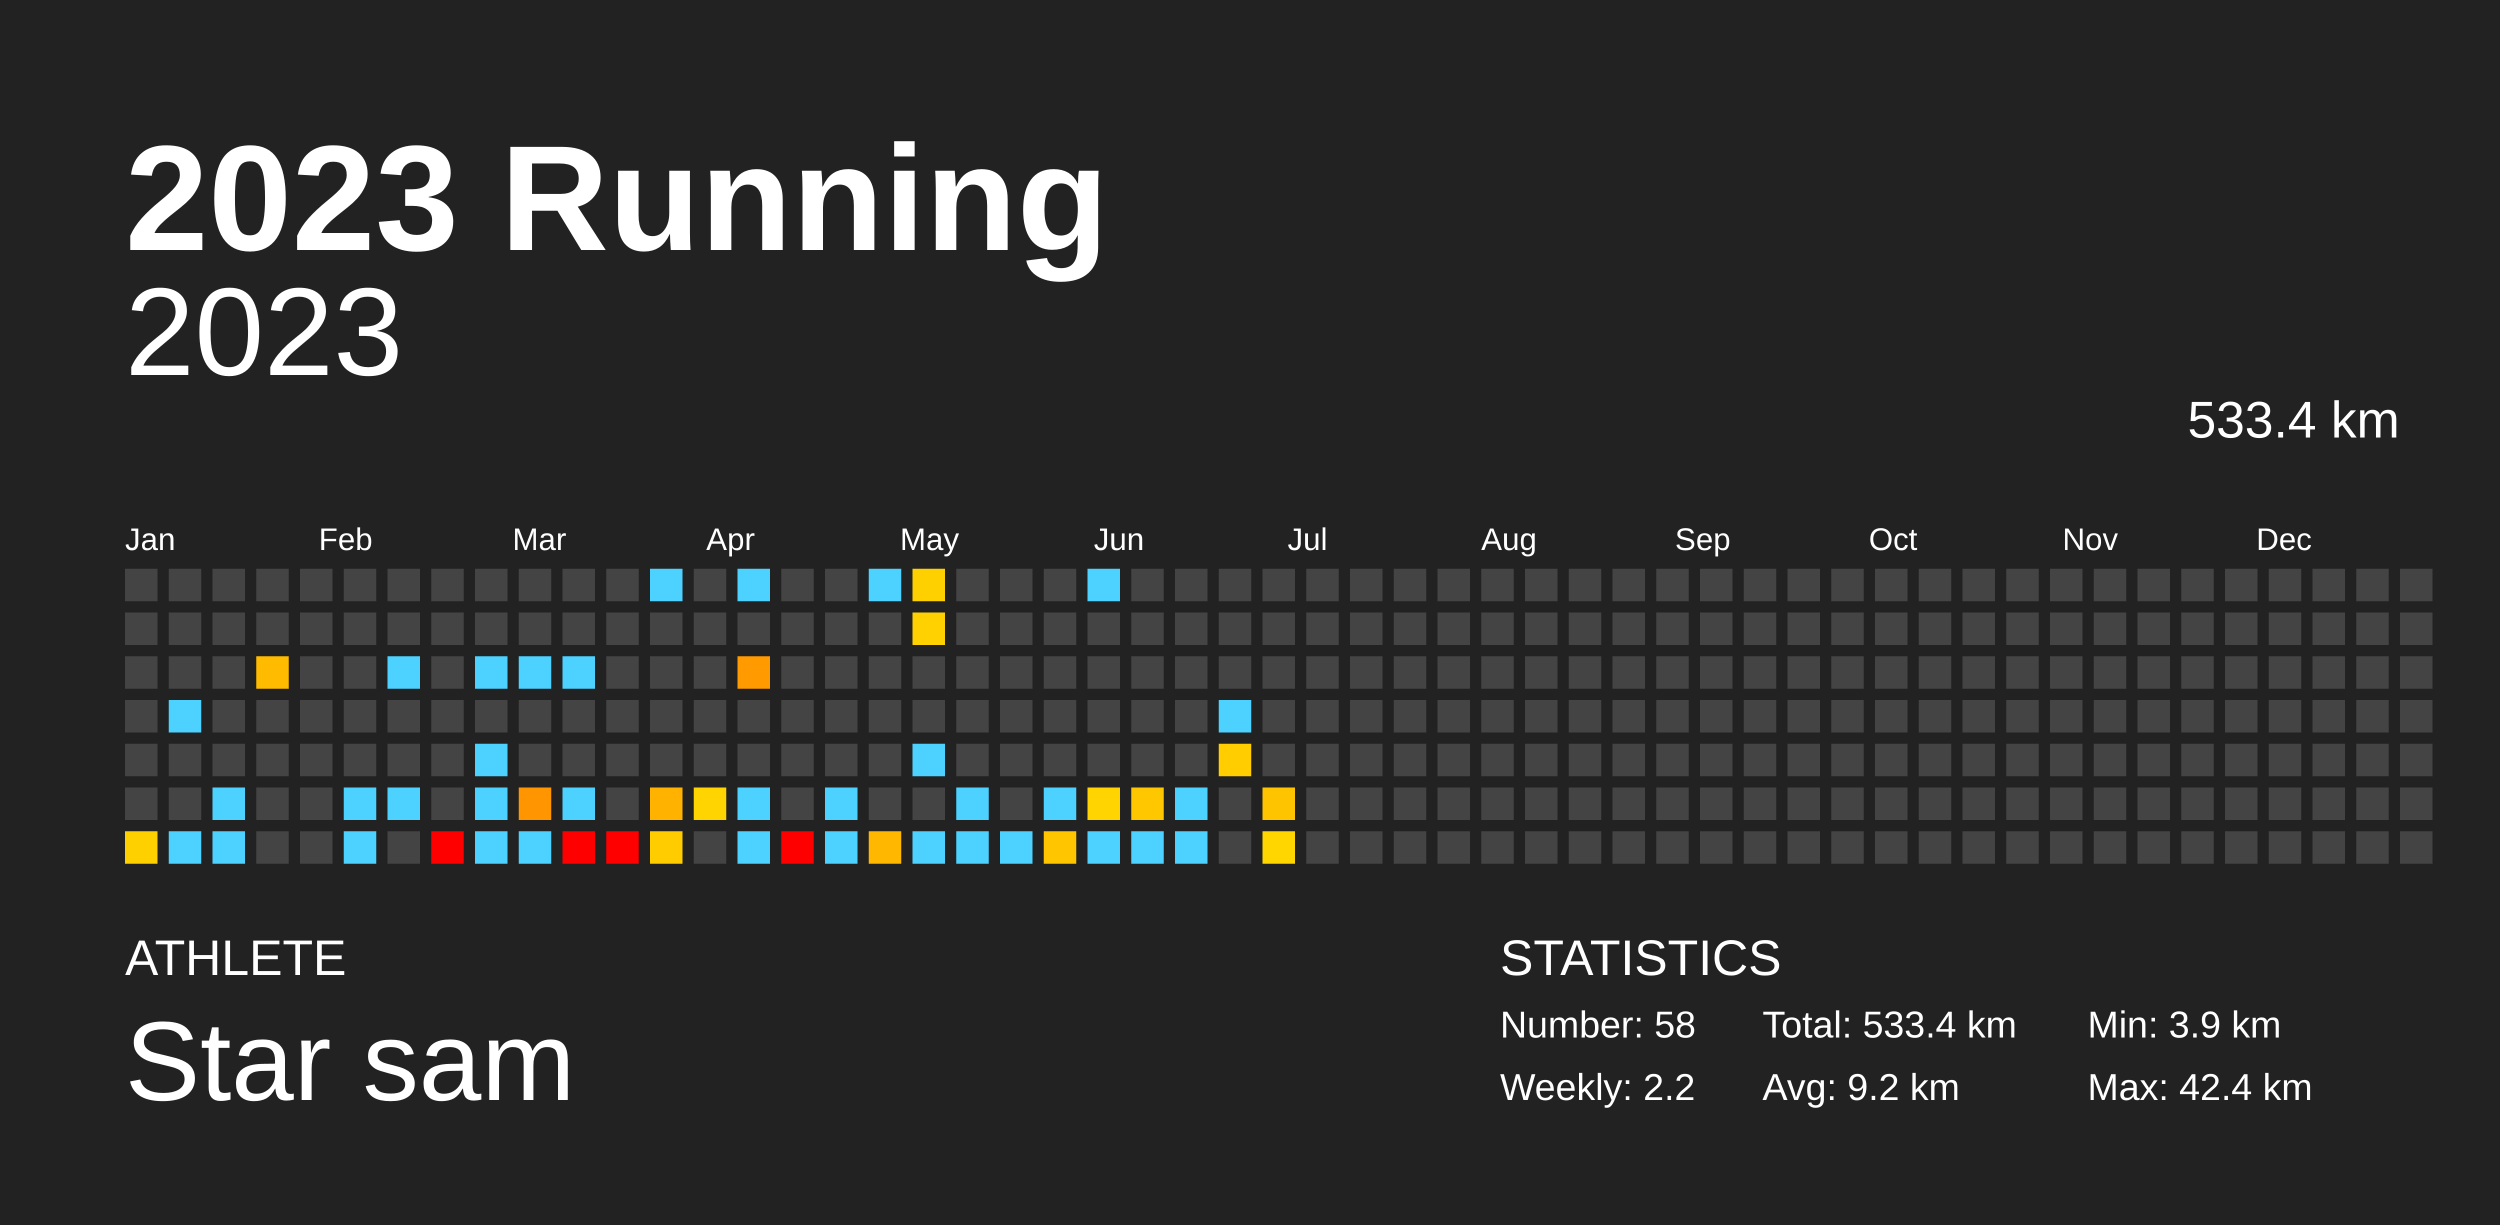
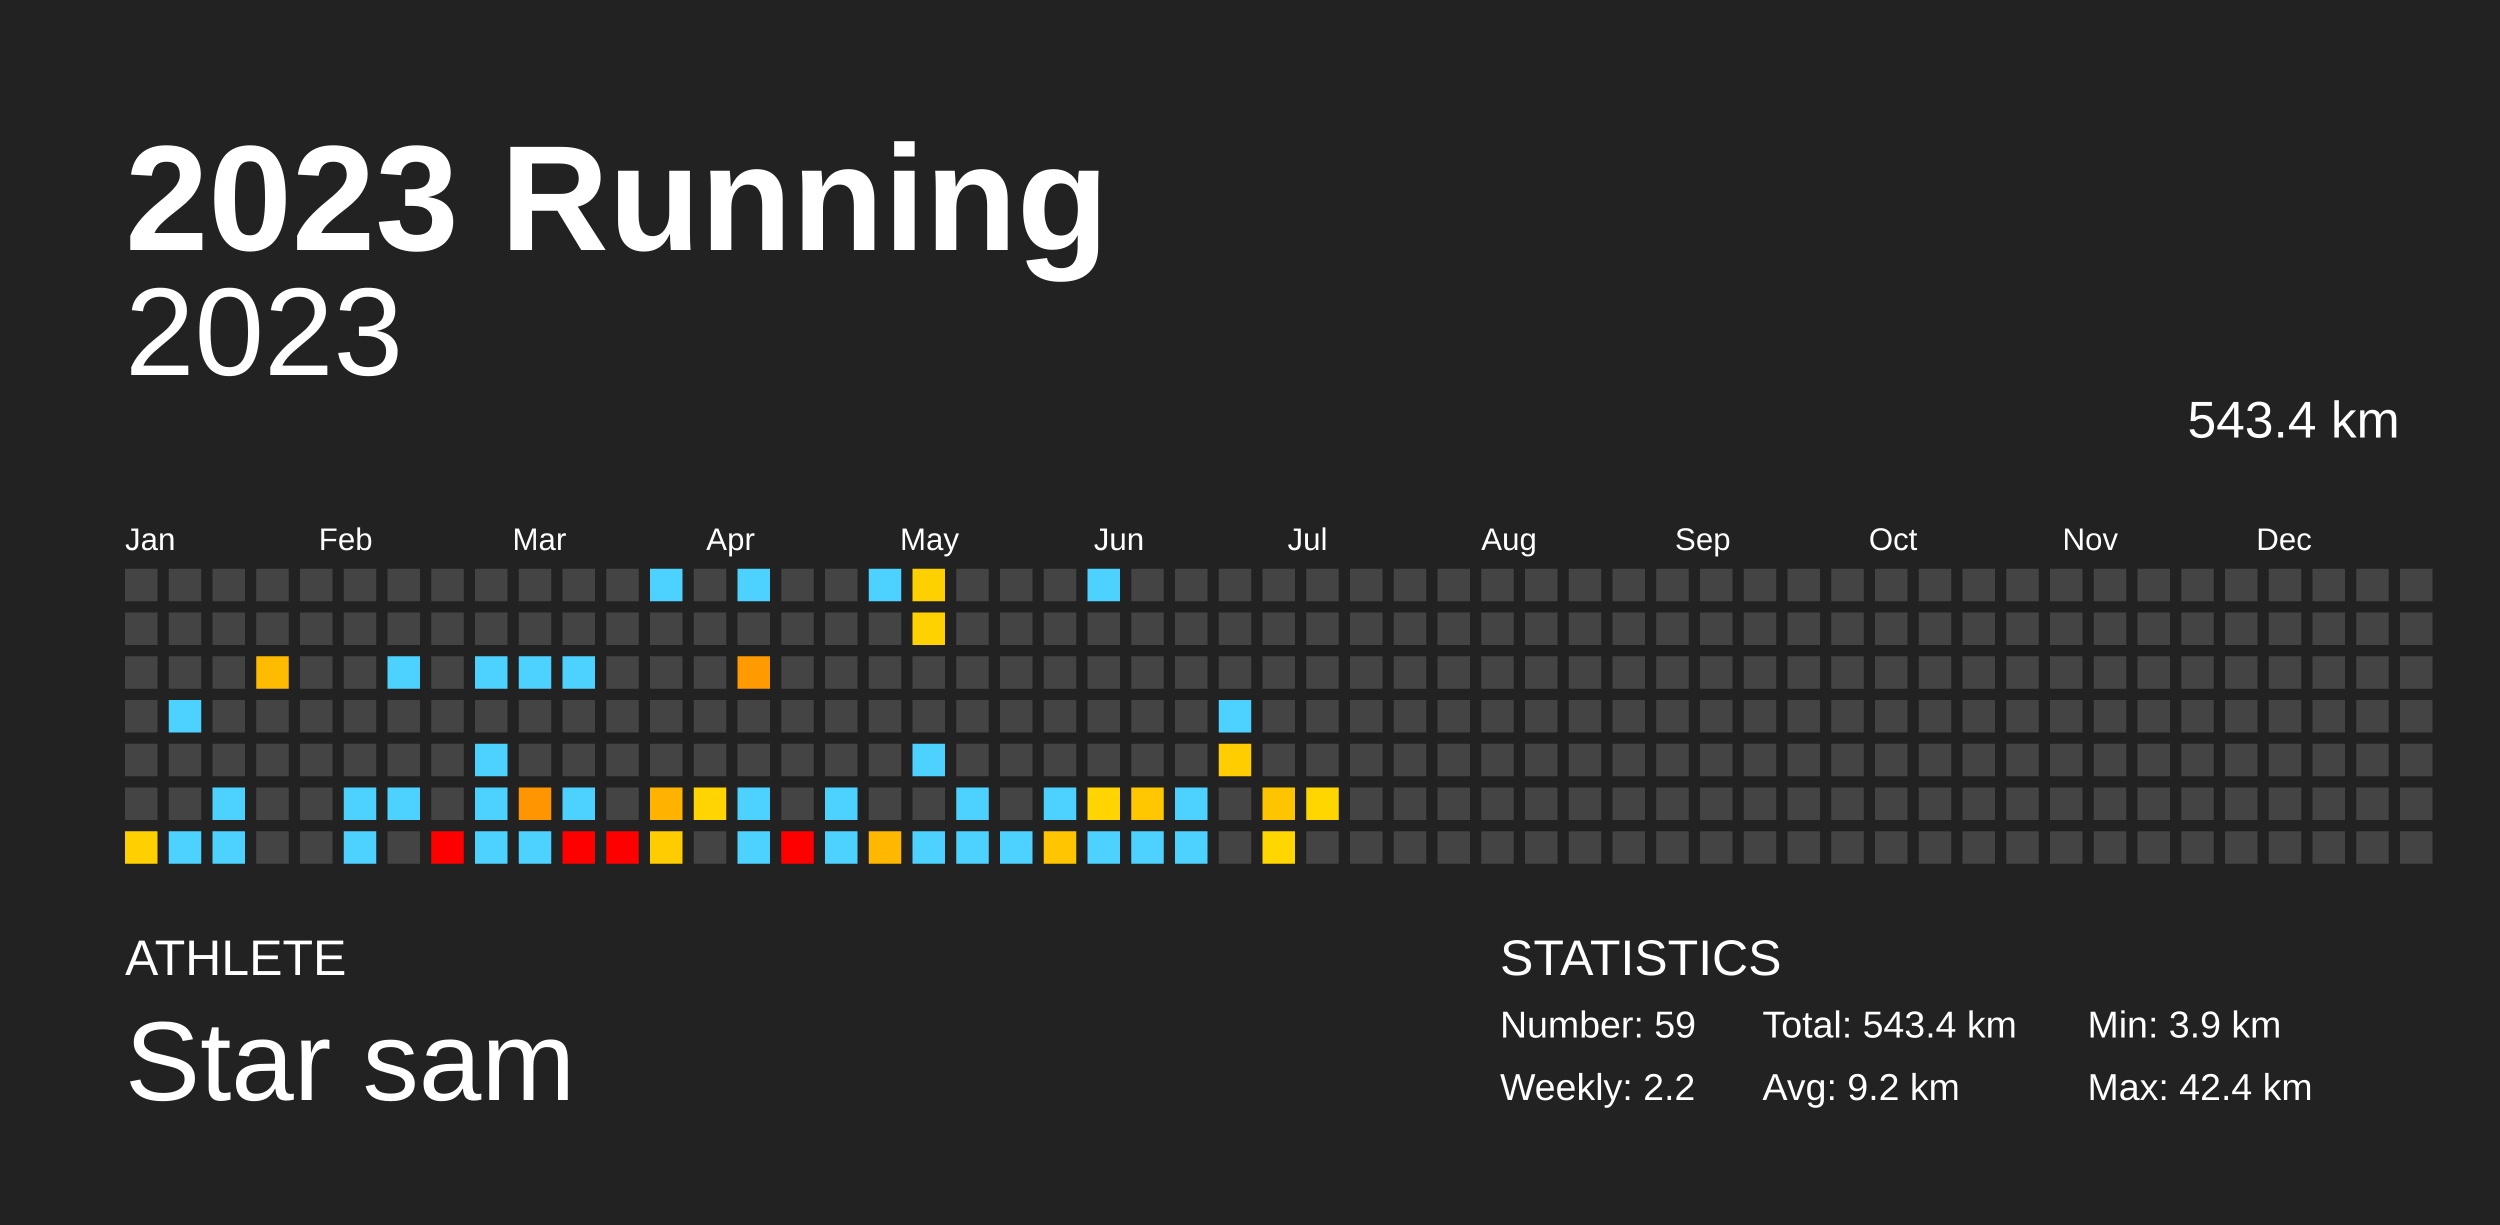
<svg xmlns="http://www.w3.org/2000/svg" baseProfile="full" height="98mm" version="1.1" viewBox="0,0,200,98" width="200mm">
  <defs />
  <rect fill="#222222" height="98" width="200" x="0" y="0" />
  <text fill="#FFFFFF" style="font-size:12px; font-family:Arial; font-weight:bold;" x="10" y="20">2023 Running</text>
  <text fill="#FFFFFF" style="font-size:4px; font-family:Arial" x="10" y="78">ATHLETE</text>
  <text fill="#FFFFFF" style="font-size:9px; font-family:Arial" x="10" y="88">Star sam</text>
  <text fill="#FFFFFF" style="font-size:4px; font-family:Arial" x="120" y="78">STATISTICS</text>
-   <text fill="#FFFFFF" style="font-size:3px; font-family:Arial" x="120" y="83">Number: 58</text>
+   <text fill="#FFFFFF" style="font-size:3px; font-family:Arial" x="120" y="83">Number: 59</text>
  <text fill="#FFFFFF" style="font-size:3px; font-family:Arial" x="120" y="88">Weekly: 2.2</text>
-   <text fill="#FFFFFF" style="font-size:3px; font-family:Arial" x="141" y="83">Total: 533.4 km</text>
+   <text fill="#FFFFFF" style="font-size:3px; font-family:Arial" x="141" y="83">Total: 543.4 km</text>
  <text fill="#FFFFFF" style="font-size:3px; font-family:Arial" x="141" y="88">Avg: 9.2 km</text>
  <text fill="#FFFFFF" style="font-size:3px; font-family:Arial" x="167" y="83">Min: 3.9 km</text>
  <text fill="#FFFFFF" style="font-size:3px; font-family:Arial" x="167" y="88">Max: 42.4 km</text>
  <text alignment-baseline="hanging" fill="#FFFFFF" style="font-size:10.0px; font-family:Arial;" x="10" y="30">2023</text>
-   <text alignment-baseline="hanging" fill="#FFFFFF" style="font-size:4.125px; font-family:Arial;" x="175" y="35">533.4 km</text>
+   <text alignment-baseline="hanging" fill="#FFFFFF" style="font-size:4.125px; font-family:Arial;" x="175" y="35">543.4 km</text>
  <text fill="#FFFFFF" style="font-size:2.5px; font-family:Arial" x="10.0" y="44">Jan</text>
  <text fill="#FFFFFF" style="font-size:2.5px; font-family:Arial" x="25.5" y="44">Feb</text>
  <text fill="#FFFFFF" style="font-size:2.5px; font-family:Arial" x="41.0" y="44">Mar</text>
  <text fill="#FFFFFF" style="font-size:2.5px; font-family:Arial" x="56.5" y="44">Apr</text>
  <text fill="#FFFFFF" style="font-size:2.5px; font-family:Arial" x="72.0" y="44">May</text>
  <text fill="#FFFFFF" style="font-size:2.5px; font-family:Arial" x="87.5" y="44">Jun</text>
  <text fill="#FFFFFF" style="font-size:2.5px; font-family:Arial" x="103.0" y="44">Jul</text>
  <text fill="#FFFFFF" style="font-size:2.5px; font-family:Arial" x="118.5" y="44">Aug</text>
  <text fill="#FFFFFF" style="font-size:2.5px; font-family:Arial" x="134.0" y="44">Sep</text>
  <text fill="#FFFFFF" style="font-size:2.5px; font-family:Arial" x="149.5" y="44">Oct</text>
  <text fill="#FFFFFF" style="font-size:2.5px; font-family:Arial" x="165.0" y="44">Nov</text>
  <text fill="#FFFFFF" style="font-size:2.5px; font-family:Arial" x="180.5" y="44">Dec</text>
  <rect fill="#444444" height="2.6" width="2.6" x="10.0" y="45.5" />
  <rect fill="#444444" height="2.6" width="2.6" x="10.0" y="49.0" />
  <rect fill="#444444" height="2.6" width="2.6" x="10.0" y="52.5" />
  <rect fill="#444444" height="2.6" width="2.6" x="10.0" y="56.0" />
  <rect fill="#444444" height="2.6" width="2.6" x="10.0" y="59.5" />
  <rect fill="#444444" height="2.6" width="2.6" x="10.0" y="63.0" />
  <rect fill="#ffd000" height="2.6" width="2.6" x="10.0" y="66.5" />
  <rect fill="#444444" height="2.6" width="2.6" x="13.5" y="45.5" />
  <rect fill="#444444" height="2.6" width="2.6" x="13.5" y="49.0" />
  <rect fill="#444444" height="2.6" width="2.6" x="13.5" y="52.5" />
  <rect fill="#4dd2ff" height="2.6" width="2.6" x="13.5" y="56.0" />
  <rect fill="#444444" height="2.6" width="2.6" x="13.5" y="59.5" />
  <rect fill="#444444" height="2.6" width="2.6" x="13.5" y="63.0" />
  <rect fill="#4dd2ff" height="2.6" width="2.6" x="13.5" y="66.5" />
  <rect fill="#444444" height="2.6" width="2.6" x="17.0" y="45.5" />
  <rect fill="#444444" height="2.6" width="2.6" x="17.0" y="49.0" />
  <rect fill="#444444" height="2.6" width="2.6" x="17.0" y="52.5" />
  <rect fill="#444444" height="2.6" width="2.6" x="17.0" y="56.0" />
  <rect fill="#444444" height="2.6" width="2.6" x="17.0" y="59.5" />
  <rect fill="#4dd2ff" height="2.6" width="2.6" x="17.0" y="63.0" />
  <rect fill="#4dd2ff" height="2.6" width="2.6" x="17.0" y="66.5" />
  <rect fill="#444444" height="2.6" width="2.6" x="20.5" y="45.5" />
  <rect fill="#444444" height="2.6" width="2.6" x="20.5" y="49.0" />
  <rect fill="#ffbb00" height="2.6" width="2.6" x="20.5" y="52.5" />
  <rect fill="#444444" height="2.6" width="2.6" x="20.5" y="56.0" />
  <rect fill="#444444" height="2.6" width="2.6" x="20.5" y="59.5" />
  <rect fill="#444444" height="2.6" width="2.6" x="20.5" y="63.0" />
  <rect fill="#444444" height="2.6" width="2.6" x="20.5" y="66.5" />
  <rect fill="#444444" height="2.6" width="2.6" x="24.0" y="45.5" />
  <rect fill="#444444" height="2.6" width="2.6" x="24.0" y="49.0" />
  <rect fill="#444444" height="2.6" width="2.6" x="24.0" y="52.5" />
  <rect fill="#444444" height="2.6" width="2.6" x="24.0" y="56.0" />
  <rect fill="#444444" height="2.6" width="2.6" x="24.0" y="59.5" />
  <rect fill="#444444" height="2.6" width="2.6" x="24.0" y="63.0" />
  <rect fill="#444444" height="2.6" width="2.6" x="24.0" y="66.5" />
  <rect fill="#444444" height="2.6" width="2.6" x="27.5" y="45.5" />
  <rect fill="#444444" height="2.6" width="2.6" x="27.5" y="49.0" />
  <rect fill="#444444" height="2.6" width="2.6" x="27.5" y="52.5" />
  <rect fill="#444444" height="2.6" width="2.6" x="27.5" y="56.0" />
  <rect fill="#444444" height="2.6" width="2.6" x="27.5" y="59.5" />
  <rect fill="#4dd2ff" height="2.6" width="2.6" x="27.5" y="63.0" />
  <rect fill="#4dd2ff" height="2.6" width="2.6" x="27.5" y="66.5" />
  <rect fill="#444444" height="2.6" width="2.6" x="31.0" y="45.5" />
  <rect fill="#444444" height="2.6" width="2.6" x="31.0" y="49.0" />
  <rect fill="#4dd2ff" height="2.6" width="2.6" x="31.0" y="52.5" />
  <rect fill="#444444" height="2.6" width="2.6" x="31.0" y="56.0" />
  <rect fill="#444444" height="2.6" width="2.6" x="31.0" y="59.5" />
  <rect fill="#4dd2ff" height="2.6" width="2.6" x="31.0" y="63.0" />
  <rect fill="#444444" height="2.6" width="2.6" x="31.0" y="66.5" />
  <rect fill="#444444" height="2.6" width="2.6" x="34.5" y="45.5" />
  <rect fill="#444444" height="2.6" width="2.6" x="34.5" y="49.0" />
  <rect fill="#444444" height="2.6" width="2.6" x="34.5" y="52.5" />
  <rect fill="#444444" height="2.6" width="2.6" x="34.5" y="56.0" />
  <rect fill="#444444" height="2.6" width="2.6" x="34.5" y="59.5" />
  <rect fill="#444444" height="2.6" width="2.6" x="34.5" y="63.0" />
  <rect fill="red" height="2.6" width="2.6" x="34.5" y="66.5" />
  <rect fill="#444444" height="2.6" width="2.6" x="38.0" y="45.5" />
  <rect fill="#444444" height="2.6" width="2.6" x="38.0" y="49.0" />
  <rect fill="#4dd2ff" height="2.6" width="2.6" x="38.0" y="52.5" />
  <rect fill="#444444" height="2.6" width="2.6" x="38.0" y="56.0" />
  <rect fill="#4dd2ff" height="2.6" width="2.6" x="38.0" y="59.5" />
  <rect fill="#4dd2ff" height="2.6" width="2.6" x="38.0" y="63.0" />
  <rect fill="#4dd2ff" height="2.6" width="2.6" x="38.0" y="66.5" />
  <rect fill="#444444" height="2.6" width="2.6" x="41.5" y="45.5" />
  <rect fill="#444444" height="2.6" width="2.6" x="41.5" y="49.0" />
  <rect fill="#4dd2ff" height="2.6" width="2.6" x="41.5" y="52.5" />
  <rect fill="#444444" height="2.6" width="2.6" x="41.5" y="56.0" />
  <rect fill="#444444" height="2.6" width="2.6" x="41.5" y="59.5" />
  <rect fill="#ff9500" height="2.6" width="2.6" x="41.5" y="63.0" />
  <rect fill="#4dd2ff" height="2.6" width="2.6" x="41.5" y="66.5" />
  <rect fill="#444444" height="2.6" width="2.6" x="45.0" y="45.5" />
  <rect fill="#444444" height="2.6" width="2.6" x="45.0" y="49.0" />
  <rect fill="#4dd2ff" height="2.6" width="2.6" x="45.0" y="52.5" />
  <rect fill="#444444" height="2.6" width="2.6" x="45.0" y="56.0" />
  <rect fill="#444444" height="2.6" width="2.6" x="45.0" y="59.5" />
  <rect fill="#4dd2ff" height="2.6" width="2.6" x="45.0" y="63.0" />
  <rect fill="red" height="2.6" width="2.6" x="45.0" y="66.5" />
  <rect fill="#444444" height="2.6" width="2.6" x="48.5" y="45.5" />
  <rect fill="#444444" height="2.6" width="2.6" x="48.5" y="49.0" />
  <rect fill="#444444" height="2.6" width="2.6" x="48.5" y="52.5" />
  <rect fill="#444444" height="2.6" width="2.6" x="48.5" y="56.0" />
  <rect fill="#444444" height="2.6" width="2.6" x="48.5" y="59.5" />
  <rect fill="#444444" height="2.6" width="2.6" x="48.5" y="63.0" />
  <rect fill="red" height="2.6" width="2.6" x="48.5" y="66.5" />
  <rect fill="#4dd2ff" height="2.6" width="2.6" x="52.0" y="45.5" />
  <rect fill="#444444" height="2.6" width="2.6" x="52.0" y="49.0" />
  <rect fill="#444444" height="2.6" width="2.6" x="52.0" y="52.5" />
  <rect fill="#444444" height="2.6" width="2.6" x="52.0" y="56.0" />
  <rect fill="#444444" height="2.6" width="2.6" x="52.0" y="59.5" />
  <rect fill="#ffb200" height="2.6" width="2.6" x="52.0" y="63.0" />
  <rect fill="#ffcc00" height="2.6" width="2.6" x="52.0" y="66.5" />
  <rect fill="#444444" height="2.6" width="2.6" x="55.5" y="45.5" />
  <rect fill="#444444" height="2.6" width="2.6" x="55.5" y="49.0" />
  <rect fill="#444444" height="2.6" width="2.6" x="55.5" y="52.5" />
  <rect fill="#444444" height="2.6" width="2.6" x="55.5" y="56.0" />
  <rect fill="#444444" height="2.6" width="2.6" x="55.5" y="59.5" />
  <rect fill="#ffd400" height="2.6" width="2.6" x="55.5" y="63.0" />
  <rect fill="#444444" height="2.6" width="2.6" x="55.5" y="66.5" />
  <rect fill="#4dd2ff" height="2.6" width="2.6" x="59.0" y="45.5" />
  <rect fill="#444444" height="2.6" width="2.6" x="59.0" y="49.0" />
  <rect fill="#ff9a00" height="2.6" width="2.6" x="59.0" y="52.5" />
  <rect fill="#444444" height="2.6" width="2.6" x="59.0" y="56.0" />
  <rect fill="#444444" height="2.6" width="2.6" x="59.0" y="59.5" />
  <rect fill="#4dd2ff" height="2.6" width="2.6" x="59.0" y="63.0" />
  <rect fill="#4dd2ff" height="2.6" width="2.6" x="59.0" y="66.5" />
  <rect fill="#444444" height="2.6" width="2.6" x="62.5" y="45.5" />
  <rect fill="#444444" height="2.6" width="2.6" x="62.5" y="49.0" />
  <rect fill="#444444" height="2.6" width="2.6" x="62.5" y="52.5" />
  <rect fill="#444444" height="2.6" width="2.6" x="62.5" y="56.0" />
  <rect fill="#444444" height="2.6" width="2.6" x="62.5" y="59.5" />
  <rect fill="#444444" height="2.6" width="2.6" x="62.5" y="63.0" />
  <rect fill="red" height="2.6" width="2.6" x="62.5" y="66.5" />
  <rect fill="#444444" height="2.6" width="2.6" x="66.0" y="45.5" />
  <rect fill="#444444" height="2.6" width="2.6" x="66.0" y="49.0" />
  <rect fill="#444444" height="2.6" width="2.6" x="66.0" y="52.5" />
  <rect fill="#444444" height="2.6" width="2.6" x="66.0" y="56.0" />
  <rect fill="#444444" height="2.6" width="2.6" x="66.0" y="59.5" />
  <rect fill="#4dd2ff" height="2.6" width="2.6" x="66.0" y="63.0" />
  <rect fill="#4dd2ff" height="2.6" width="2.6" x="66.0" y="66.5" />
  <rect fill="#4dd2ff" height="2.6" width="2.6" x="69.5" y="45.5" />
  <rect fill="#444444" height="2.6" width="2.6" x="69.5" y="49.0" />
  <rect fill="#444444" height="2.6" width="2.6" x="69.5" y="52.5" />
  <rect fill="#444444" height="2.6" width="2.6" x="69.5" y="56.0" />
  <rect fill="#444444" height="2.6" width="2.6" x="69.5" y="59.5" />
  <rect fill="#444444" height="2.6" width="2.6" x="69.5" y="63.0" />
  <rect fill="#ffb700" height="2.6" width="2.6" x="69.5" y="66.5" />
  <rect fill="#ffd000" height="2.6" width="2.6" x="73.0" y="45.5" />
  <rect fill="#ffd100" height="2.6" width="2.6" x="73.0" y="49.0" />
  <rect fill="#444444" height="2.6" width="2.6" x="73.0" y="52.5" />
  <rect fill="#444444" height="2.6" width="2.6" x="73.0" y="56.0" />
  <rect fill="#4dd2ff" height="2.6" width="2.6" x="73.0" y="59.5" />
  <rect fill="#444444" height="2.6" width="2.6" x="73.0" y="63.0" />
  <rect fill="#4dd2ff" height="2.6" width="2.6" x="73.0" y="66.5" />
  <rect fill="#444444" height="2.6" width="2.6" x="76.5" y="45.5" />
  <rect fill="#444444" height="2.6" width="2.6" x="76.5" y="49.0" />
  <rect fill="#444444" height="2.6" width="2.6" x="76.5" y="52.5" />
  <rect fill="#444444" height="2.6" width="2.6" x="76.5" y="56.0" />
  <rect fill="#444444" height="2.6" width="2.6" x="76.5" y="59.5" />
  <rect fill="#4dd2ff" height="2.6" width="2.6" x="76.5" y="63.0" />
  <rect fill="#4dd2ff" height="2.6" width="2.6" x="76.5" y="66.5" />
  <rect fill="#444444" height="2.6" width="2.6" x="80.0" y="45.5" />
  <rect fill="#444444" height="2.6" width="2.6" x="80.0" y="49.0" />
  <rect fill="#444444" height="2.6" width="2.6" x="80.0" y="52.5" />
  <rect fill="#444444" height="2.6" width="2.6" x="80.0" y="56.0" />
  <rect fill="#444444" height="2.6" width="2.6" x="80.0" y="59.5" />
  <rect fill="#444444" height="2.6" width="2.6" x="80.0" y="63.0" />
  <rect fill="#4dd2ff" height="2.6" width="2.6" x="80.0" y="66.5" />
  <rect fill="#444444" height="2.6" width="2.6" x="83.5" y="45.5" />
  <rect fill="#444444" height="2.6" width="2.6" x="83.5" y="49.0" />
  <rect fill="#444444" height="2.6" width="2.6" x="83.5" y="52.5" />
  <rect fill="#444444" height="2.6" width="2.6" x="83.5" y="56.0" />
  <rect fill="#444444" height="2.6" width="2.6" x="83.5" y="59.5" />
  <rect fill="#4dd2ff" height="2.6" width="2.6" x="83.5" y="63.0" />
  <rect fill="#ffc600" height="2.6" width="2.6" x="83.5" y="66.5" />
  <rect fill="#4dd2ff" height="2.6" width="2.6" x="87.0" y="45.5" />
  <rect fill="#444444" height="2.6" width="2.6" x="87.0" y="49.0" />
  <rect fill="#444444" height="2.6" width="2.6" x="87.0" y="52.5" />
  <rect fill="#444444" height="2.6" width="2.6" x="87.0" y="56.0" />
  <rect fill="#444444" height="2.6" width="2.6" x="87.0" y="59.5" />
  <rect fill="#ffd400" height="2.6" width="2.6" x="87.0" y="63.0" />
  <rect fill="#4dd2ff" height="2.6" width="2.6" x="87.0" y="66.5" />
  <rect fill="#444444" height="2.6" width="2.6" x="90.5" y="45.5" />
  <rect fill="#444444" height="2.6" width="2.6" x="90.5" y="49.0" />
  <rect fill="#444444" height="2.6" width="2.6" x="90.5" y="52.5" />
  <rect fill="#444444" height="2.6" width="2.6" x="90.5" y="56.0" />
  <rect fill="#444444" height="2.6" width="2.6" x="90.5" y="59.5" />
  <rect fill="#ffc700" height="2.6" width="2.6" x="90.5" y="63.0" />
  <rect fill="#4dd2ff" height="2.6" width="2.6" x="90.5" y="66.5" />
  <rect fill="#444444" height="2.6" width="2.6" x="94.0" y="45.5" />
  <rect fill="#444444" height="2.6" width="2.6" x="94.0" y="49.0" />
  <rect fill="#444444" height="2.6" width="2.6" x="94.0" y="52.5" />
  <rect fill="#444444" height="2.6" width="2.6" x="94.0" y="56.0" />
  <rect fill="#444444" height="2.6" width="2.6" x="94.0" y="59.5" />
  <rect fill="#4dd2ff" height="2.6" width="2.6" x="94.0" y="63.0" />
  <rect fill="#4dd2ff" height="2.6" width="2.6" x="94.0" y="66.5" />
  <rect fill="#444444" height="2.6" width="2.6" x="97.5" y="45.5" />
  <rect fill="#444444" height="2.6" width="2.6" x="97.5" y="49.0" />
  <rect fill="#444444" height="2.6" width="2.6" x="97.5" y="52.5" />
  <rect fill="#4dd2ff" height="2.6" width="2.6" x="97.5" y="56.0" />
  <rect fill="#ffcd00" height="2.6" width="2.6" x="97.5" y="59.5" />
  <rect fill="#444444" height="2.6" width="2.6" x="97.5" y="63.0" />
  <rect fill="#444444" height="2.6" width="2.6" x="97.5" y="66.5" />
  <rect fill="#444444" height="2.6" width="2.6" x="101.0" y="45.5" />
  <rect fill="#444444" height="2.6" width="2.6" x="101.0" y="49.0" />
  <rect fill="#444444" height="2.6" width="2.6" x="101.0" y="52.5" />
  <rect fill="#444444" height="2.6" width="2.6" x="101.0" y="56.0" />
  <rect fill="#444444" height="2.6" width="2.6" x="101.0" y="59.5" />
  <rect fill="#ffc400" height="2.6" width="2.6" x="101.0" y="63.0" />
  <rect fill="#ffd600" height="2.6" width="2.6" x="101.0" y="66.5" />
  <rect fill="#444444" height="2.6" width="2.6" x="104.5" y="45.5" />
  <rect fill="#444444" height="2.6" width="2.6" x="104.5" y="49.0" />
  <rect fill="#444444" height="2.6" width="2.6" x="104.5" y="52.5" />
  <rect fill="#444444" height="2.6" width="2.6" x="104.5" y="56.0" />
  <rect fill="#444444" height="2.6" width="2.6" x="104.5" y="59.5" />
-   <rect fill="#444444" height="2.6" width="2.6" x="104.5" y="63.0" />
+   <rect fill="#ffd600" height="2.6" width="2.6" x="104.5" y="63.0" />
  <rect fill="#444444" height="2.6" width="2.6" x="104.5" y="66.5" />
  <rect fill="#444444" height="2.6" width="2.6" x="108.0" y="45.5" />
  <rect fill="#444444" height="2.6" width="2.6" x="108.0" y="49.0" />
  <rect fill="#444444" height="2.6" width="2.6" x="108.0" y="52.5" />
  <rect fill="#444444" height="2.6" width="2.6" x="108.0" y="56.0" />
  <rect fill="#444444" height="2.6" width="2.6" x="108.0" y="59.5" />
  <rect fill="#444444" height="2.6" width="2.6" x="108.0" y="63.0" />
  <rect fill="#444444" height="2.6" width="2.6" x="108.0" y="66.5" />
  <rect fill="#444444" height="2.6" width="2.6" x="111.5" y="45.5" />
  <rect fill="#444444" height="2.6" width="2.6" x="111.5" y="49.0" />
  <rect fill="#444444" height="2.6" width="2.6" x="111.5" y="52.5" />
  <rect fill="#444444" height="2.6" width="2.6" x="111.5" y="56.0" />
  <rect fill="#444444" height="2.6" width="2.6" x="111.5" y="59.5" />
  <rect fill="#444444" height="2.6" width="2.6" x="111.5" y="63.0" />
  <rect fill="#444444" height="2.6" width="2.6" x="111.5" y="66.5" />
  <rect fill="#444444" height="2.6" width="2.6" x="115.0" y="45.5" />
  <rect fill="#444444" height="2.6" width="2.6" x="115.0" y="49.0" />
  <rect fill="#444444" height="2.6" width="2.6" x="115.0" y="52.5" />
  <rect fill="#444444" height="2.6" width="2.6" x="115.0" y="56.0" />
  <rect fill="#444444" height="2.6" width="2.6" x="115.0" y="59.5" />
  <rect fill="#444444" height="2.6" width="2.6" x="115.0" y="63.0" />
  <rect fill="#444444" height="2.6" width="2.6" x="115.0" y="66.5" />
  <rect fill="#444444" height="2.6" width="2.6" x="118.5" y="45.5" />
  <rect fill="#444444" height="2.6" width="2.6" x="118.5" y="49.0" />
  <rect fill="#444444" height="2.6" width="2.6" x="118.5" y="52.5" />
  <rect fill="#444444" height="2.6" width="2.6" x="118.5" y="56.0" />
  <rect fill="#444444" height="2.6" width="2.6" x="118.5" y="59.5" />
  <rect fill="#444444" height="2.6" width="2.6" x="118.5" y="63.0" />
  <rect fill="#444444" height="2.6" width="2.6" x="118.5" y="66.5" />
  <rect fill="#444444" height="2.6" width="2.6" x="122.0" y="45.5" />
  <rect fill="#444444" height="2.6" width="2.6" x="122.0" y="49.0" />
  <rect fill="#444444" height="2.6" width="2.6" x="122.0" y="52.5" />
  <rect fill="#444444" height="2.6" width="2.6" x="122.0" y="56.0" />
  <rect fill="#444444" height="2.6" width="2.6" x="122.0" y="59.5" />
  <rect fill="#444444" height="2.6" width="2.6" x="122.0" y="63.0" />
  <rect fill="#444444" height="2.6" width="2.6" x="122.0" y="66.5" />
  <rect fill="#444444" height="2.6" width="2.6" x="125.5" y="45.5" />
  <rect fill="#444444" height="2.6" width="2.6" x="125.5" y="49.0" />
  <rect fill="#444444" height="2.6" width="2.6" x="125.5" y="52.5" />
  <rect fill="#444444" height="2.6" width="2.6" x="125.5" y="56.0" />
  <rect fill="#444444" height="2.6" width="2.6" x="125.5" y="59.5" />
  <rect fill="#444444" height="2.6" width="2.6" x="125.5" y="63.0" />
  <rect fill="#444444" height="2.6" width="2.6" x="125.5" y="66.5" />
  <rect fill="#444444" height="2.6" width="2.6" x="129.0" y="45.5" />
  <rect fill="#444444" height="2.6" width="2.6" x="129.0" y="49.0" />
  <rect fill="#444444" height="2.6" width="2.6" x="129.0" y="52.5" />
  <rect fill="#444444" height="2.6" width="2.6" x="129.0" y="56.0" />
  <rect fill="#444444" height="2.6" width="2.6" x="129.0" y="59.5" />
  <rect fill="#444444" height="2.6" width="2.6" x="129.0" y="63.0" />
  <rect fill="#444444" height="2.6" width="2.6" x="129.0" y="66.5" />
  <rect fill="#444444" height="2.6" width="2.6" x="132.5" y="45.5" />
  <rect fill="#444444" height="2.6" width="2.6" x="132.5" y="49.0" />
  <rect fill="#444444" height="2.6" width="2.6" x="132.5" y="52.5" />
  <rect fill="#444444" height="2.6" width="2.6" x="132.5" y="56.0" />
  <rect fill="#444444" height="2.6" width="2.6" x="132.5" y="59.5" />
  <rect fill="#444444" height="2.6" width="2.6" x="132.5" y="63.0" />
  <rect fill="#444444" height="2.6" width="2.6" x="132.5" y="66.5" />
  <rect fill="#444444" height="2.6" width="2.6" x="136.0" y="45.5" />
  <rect fill="#444444" height="2.6" width="2.6" x="136.0" y="49.0" />
  <rect fill="#444444" height="2.6" width="2.6" x="136.0" y="52.5" />
  <rect fill="#444444" height="2.6" width="2.6" x="136.0" y="56.0" />
  <rect fill="#444444" height="2.6" width="2.6" x="136.0" y="59.5" />
  <rect fill="#444444" height="2.6" width="2.6" x="136.0" y="63.0" />
  <rect fill="#444444" height="2.6" width="2.6" x="136.0" y="66.5" />
  <rect fill="#444444" height="2.6" width="2.6" x="139.5" y="45.5" />
  <rect fill="#444444" height="2.6" width="2.6" x="139.5" y="49.0" />
  <rect fill="#444444" height="2.6" width="2.6" x="139.5" y="52.5" />
  <rect fill="#444444" height="2.6" width="2.6" x="139.5" y="56.0" />
  <rect fill="#444444" height="2.6" width="2.6" x="139.5" y="59.5" />
  <rect fill="#444444" height="2.6" width="2.6" x="139.5" y="63.0" />
  <rect fill="#444444" height="2.6" width="2.6" x="139.5" y="66.5" />
  <rect fill="#444444" height="2.6" width="2.6" x="143.0" y="45.5" />
  <rect fill="#444444" height="2.6" width="2.6" x="143.0" y="49.0" />
  <rect fill="#444444" height="2.6" width="2.6" x="143.0" y="52.5" />
  <rect fill="#444444" height="2.6" width="2.6" x="143.0" y="56.0" />
  <rect fill="#444444" height="2.6" width="2.6" x="143.0" y="59.5" />
  <rect fill="#444444" height="2.6" width="2.6" x="143.0" y="63.0" />
  <rect fill="#444444" height="2.6" width="2.6" x="143.0" y="66.5" />
  <rect fill="#444444" height="2.6" width="2.6" x="146.5" y="45.5" />
  <rect fill="#444444" height="2.6" width="2.6" x="146.5" y="49.0" />
  <rect fill="#444444" height="2.6" width="2.6" x="146.5" y="52.5" />
  <rect fill="#444444" height="2.6" width="2.6" x="146.5" y="56.0" />
  <rect fill="#444444" height="2.6" width="2.6" x="146.5" y="59.5" />
  <rect fill="#444444" height="2.6" width="2.6" x="146.5" y="63.0" />
  <rect fill="#444444" height="2.6" width="2.6" x="146.5" y="66.5" />
  <rect fill="#444444" height="2.6" width="2.6" x="150.0" y="45.5" />
  <rect fill="#444444" height="2.6" width="2.6" x="150.0" y="49.0" />
  <rect fill="#444444" height="2.6" width="2.6" x="150.0" y="52.5" />
  <rect fill="#444444" height="2.6" width="2.6" x="150.0" y="56.0" />
  <rect fill="#444444" height="2.6" width="2.6" x="150.0" y="59.5" />
  <rect fill="#444444" height="2.6" width="2.6" x="150.0" y="63.0" />
  <rect fill="#444444" height="2.6" width="2.6" x="150.0" y="66.5" />
  <rect fill="#444444" height="2.6" width="2.6" x="153.5" y="45.5" />
  <rect fill="#444444" height="2.6" width="2.6" x="153.5" y="49.0" />
  <rect fill="#444444" height="2.6" width="2.6" x="153.5" y="52.5" />
  <rect fill="#444444" height="2.6" width="2.6" x="153.5" y="56.0" />
  <rect fill="#444444" height="2.6" width="2.6" x="153.5" y="59.5" />
  <rect fill="#444444" height="2.6" width="2.6" x="153.5" y="63.0" />
  <rect fill="#444444" height="2.6" width="2.6" x="153.5" y="66.5" />
  <rect fill="#444444" height="2.6" width="2.6" x="157.0" y="45.5" />
  <rect fill="#444444" height="2.6" width="2.6" x="157.0" y="49.0" />
  <rect fill="#444444" height="2.6" width="2.6" x="157.0" y="52.5" />
  <rect fill="#444444" height="2.6" width="2.6" x="157.0" y="56.0" />
  <rect fill="#444444" height="2.6" width="2.6" x="157.0" y="59.5" />
  <rect fill="#444444" height="2.6" width="2.6" x="157.0" y="63.0" />
  <rect fill="#444444" height="2.6" width="2.6" x="157.0" y="66.5" />
  <rect fill="#444444" height="2.6" width="2.6" x="160.5" y="45.5" />
  <rect fill="#444444" height="2.6" width="2.6" x="160.5" y="49.0" />
  <rect fill="#444444" height="2.6" width="2.6" x="160.5" y="52.5" />
  <rect fill="#444444" height="2.6" width="2.6" x="160.5" y="56.0" />
  <rect fill="#444444" height="2.6" width="2.6" x="160.5" y="59.5" />
  <rect fill="#444444" height="2.6" width="2.6" x="160.5" y="63.0" />
  <rect fill="#444444" height="2.6" width="2.6" x="160.5" y="66.5" />
  <rect fill="#444444" height="2.6" width="2.6" x="164.0" y="45.5" />
  <rect fill="#444444" height="2.6" width="2.6" x="164.0" y="49.0" />
  <rect fill="#444444" height="2.6" width="2.6" x="164.0" y="52.5" />
  <rect fill="#444444" height="2.6" width="2.6" x="164.0" y="56.0" />
  <rect fill="#444444" height="2.6" width="2.6" x="164.0" y="59.5" />
  <rect fill="#444444" height="2.6" width="2.6" x="164.0" y="63.0" />
  <rect fill="#444444" height="2.6" width="2.6" x="164.0" y="66.5" />
  <rect fill="#444444" height="2.6" width="2.6" x="167.5" y="45.5" />
  <rect fill="#444444" height="2.6" width="2.6" x="167.5" y="49.0" />
  <rect fill="#444444" height="2.6" width="2.6" x="167.5" y="52.5" />
  <rect fill="#444444" height="2.6" width="2.6" x="167.5" y="56.0" />
  <rect fill="#444444" height="2.6" width="2.6" x="167.5" y="59.5" />
  <rect fill="#444444" height="2.6" width="2.6" x="167.5" y="63.0" />
  <rect fill="#444444" height="2.6" width="2.6" x="167.5" y="66.5" />
  <rect fill="#444444" height="2.6" width="2.6" x="171.0" y="45.5" />
  <rect fill="#444444" height="2.6" width="2.6" x="171.0" y="49.0" />
  <rect fill="#444444" height="2.6" width="2.6" x="171.0" y="52.5" />
  <rect fill="#444444" height="2.6" width="2.6" x="171.0" y="56.0" />
  <rect fill="#444444" height="2.6" width="2.6" x="171.0" y="59.5" />
  <rect fill="#444444" height="2.6" width="2.6" x="171.0" y="63.0" />
  <rect fill="#444444" height="2.6" width="2.6" x="171.0" y="66.5" />
  <rect fill="#444444" height="2.6" width="2.6" x="174.5" y="45.5" />
  <rect fill="#444444" height="2.6" width="2.6" x="174.5" y="49.0" />
  <rect fill="#444444" height="2.6" width="2.6" x="174.5" y="52.5" />
  <rect fill="#444444" height="2.6" width="2.6" x="174.5" y="56.0" />
  <rect fill="#444444" height="2.6" width="2.6" x="174.5" y="59.5" />
  <rect fill="#444444" height="2.6" width="2.6" x="174.5" y="63.0" />
  <rect fill="#444444" height="2.6" width="2.6" x="174.5" y="66.5" />
  <rect fill="#444444" height="2.6" width="2.6" x="178.0" y="45.5" />
  <rect fill="#444444" height="2.6" width="2.6" x="178.0" y="49.0" />
  <rect fill="#444444" height="2.6" width="2.6" x="178.0" y="52.5" />
  <rect fill="#444444" height="2.6" width="2.6" x="178.0" y="56.0" />
  <rect fill="#444444" height="2.6" width="2.6" x="178.0" y="59.5" />
  <rect fill="#444444" height="2.6" width="2.6" x="178.0" y="63.0" />
  <rect fill="#444444" height="2.6" width="2.6" x="178.0" y="66.5" />
  <rect fill="#444444" height="2.6" width="2.6" x="181.5" y="45.5" />
  <rect fill="#444444" height="2.6" width="2.6" x="181.5" y="49.0" />
  <rect fill="#444444" height="2.6" width="2.6" x="181.5" y="52.5" />
  <rect fill="#444444" height="2.6" width="2.6" x="181.5" y="56.0" />
  <rect fill="#444444" height="2.6" width="2.6" x="181.5" y="59.5" />
  <rect fill="#444444" height="2.6" width="2.6" x="181.5" y="63.0" />
  <rect fill="#444444" height="2.6" width="2.6" x="181.5" y="66.5" />
  <rect fill="#444444" height="2.6" width="2.6" x="185.0" y="45.5" />
  <rect fill="#444444" height="2.6" width="2.6" x="185.0" y="49.0" />
  <rect fill="#444444" height="2.6" width="2.6" x="185.0" y="52.5" />
  <rect fill="#444444" height="2.6" width="2.6" x="185.0" y="56.0" />
  <rect fill="#444444" height="2.6" width="2.6" x="185.0" y="59.5" />
  <rect fill="#444444" height="2.6" width="2.6" x="185.0" y="63.0" />
  <rect fill="#444444" height="2.6" width="2.6" x="185.0" y="66.5" />
  <rect fill="#444444" height="2.6" width="2.6" x="188.5" y="45.5" />
  <rect fill="#444444" height="2.6" width="2.6" x="188.5" y="49.0" />
  <rect fill="#444444" height="2.6" width="2.6" x="188.5" y="52.5" />
  <rect fill="#444444" height="2.6" width="2.6" x="188.5" y="56.0" />
  <rect fill="#444444" height="2.6" width="2.6" x="188.5" y="59.5" />
  <rect fill="#444444" height="2.6" width="2.6" x="188.5" y="63.0" />
  <rect fill="#444444" height="2.6" width="2.6" x="188.5" y="66.5" />
  <rect fill="#444444" height="2.6" width="2.6" x="192.0" y="45.5" />
  <rect fill="#444444" height="2.6" width="2.6" x="192.0" y="49.0" />
  <rect fill="#444444" height="2.6" width="2.6" x="192.0" y="52.5" />
  <rect fill="#444444" height="2.6" width="2.6" x="192.0" y="56.0" />
  <rect fill="#444444" height="2.6" width="2.6" x="192.0" y="59.5" />
  <rect fill="#444444" height="2.6" width="2.6" x="192.0" y="63.0" />
  <rect fill="#444444" height="2.6" width="2.6" x="192.0" y="66.5" />
</svg>
